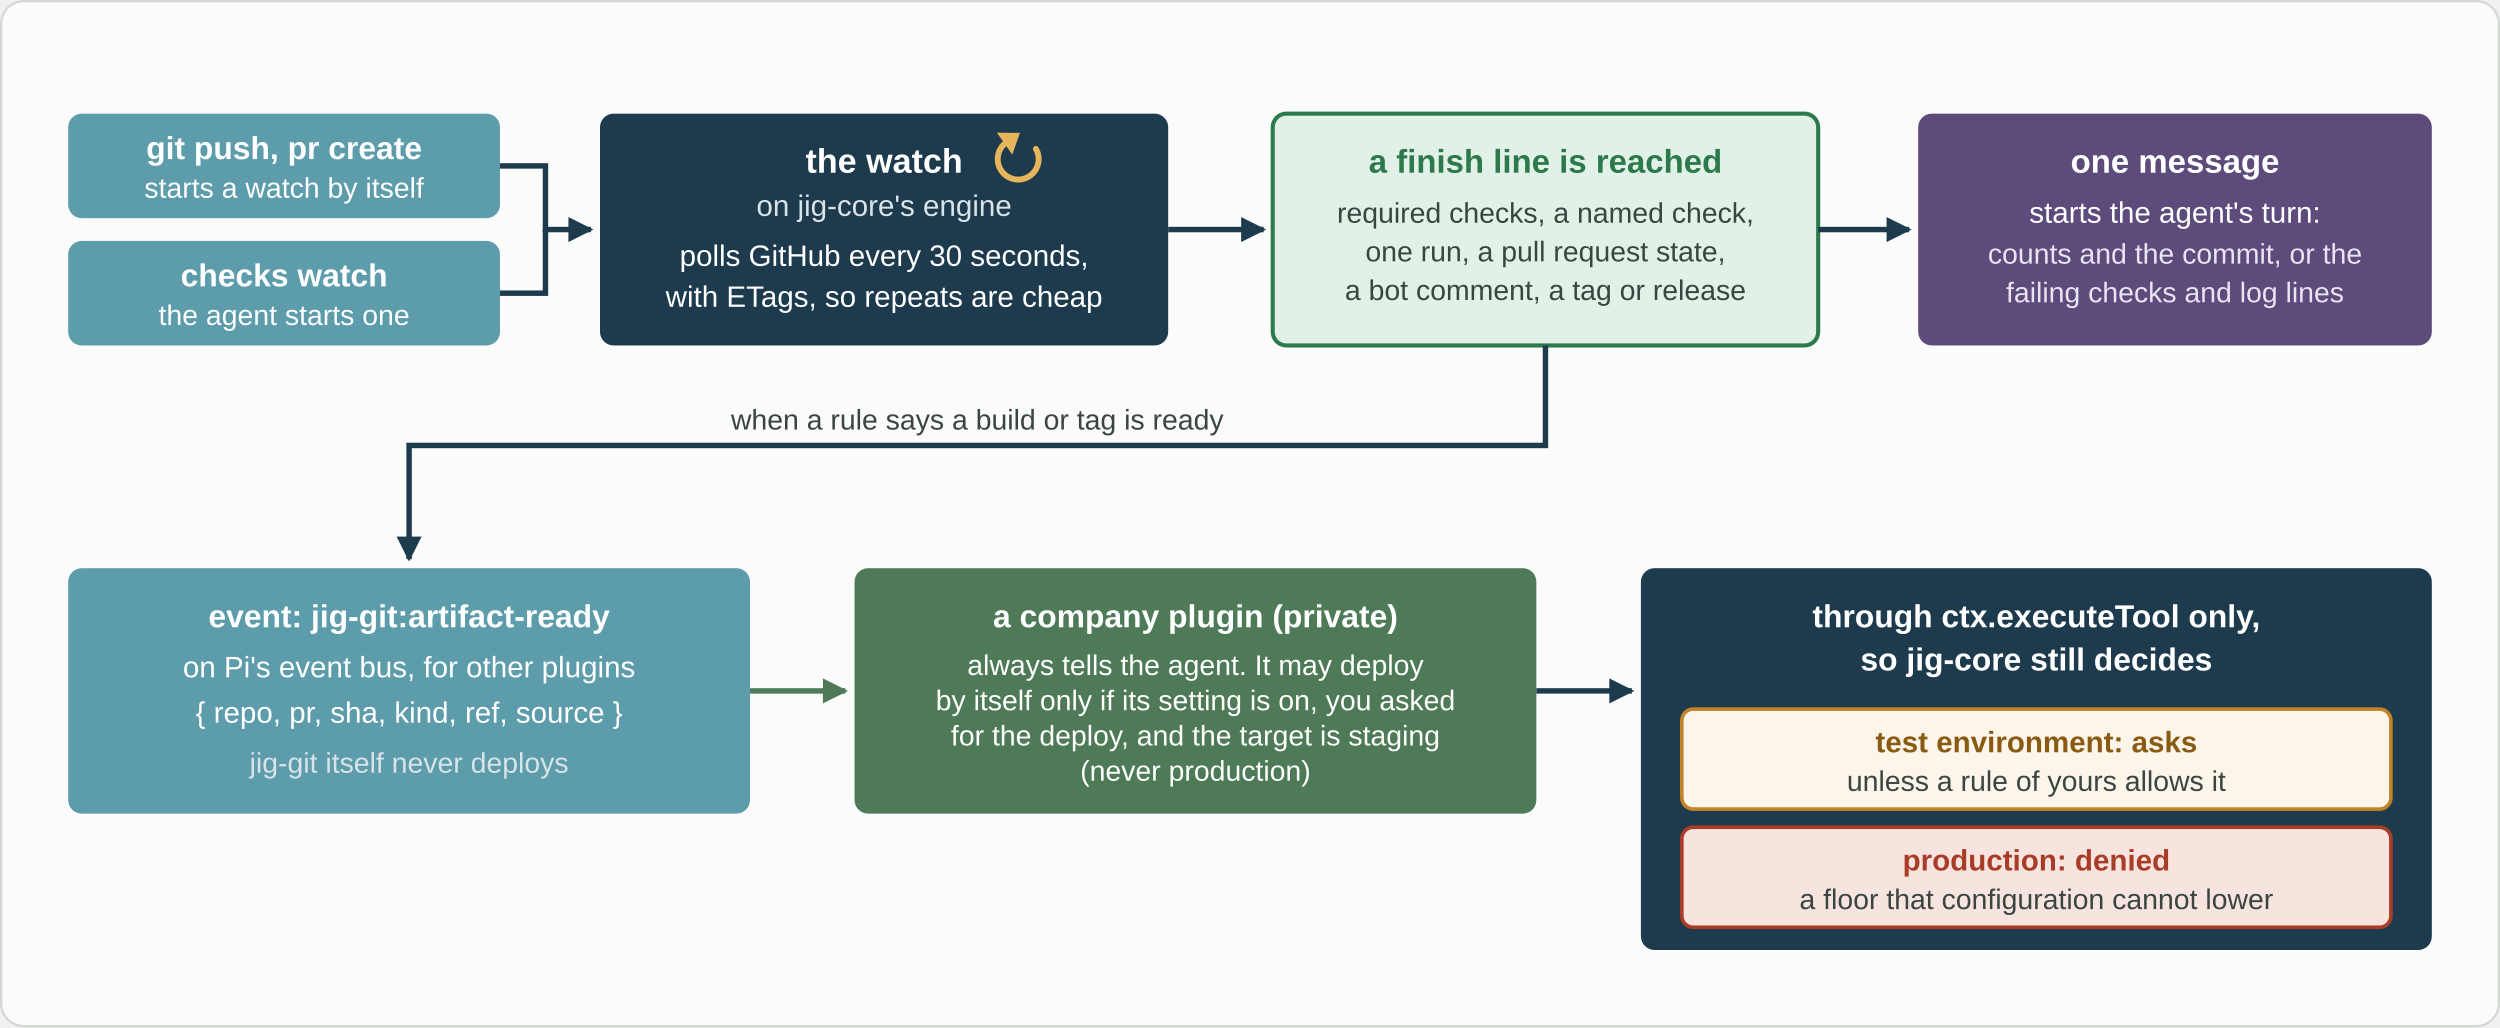
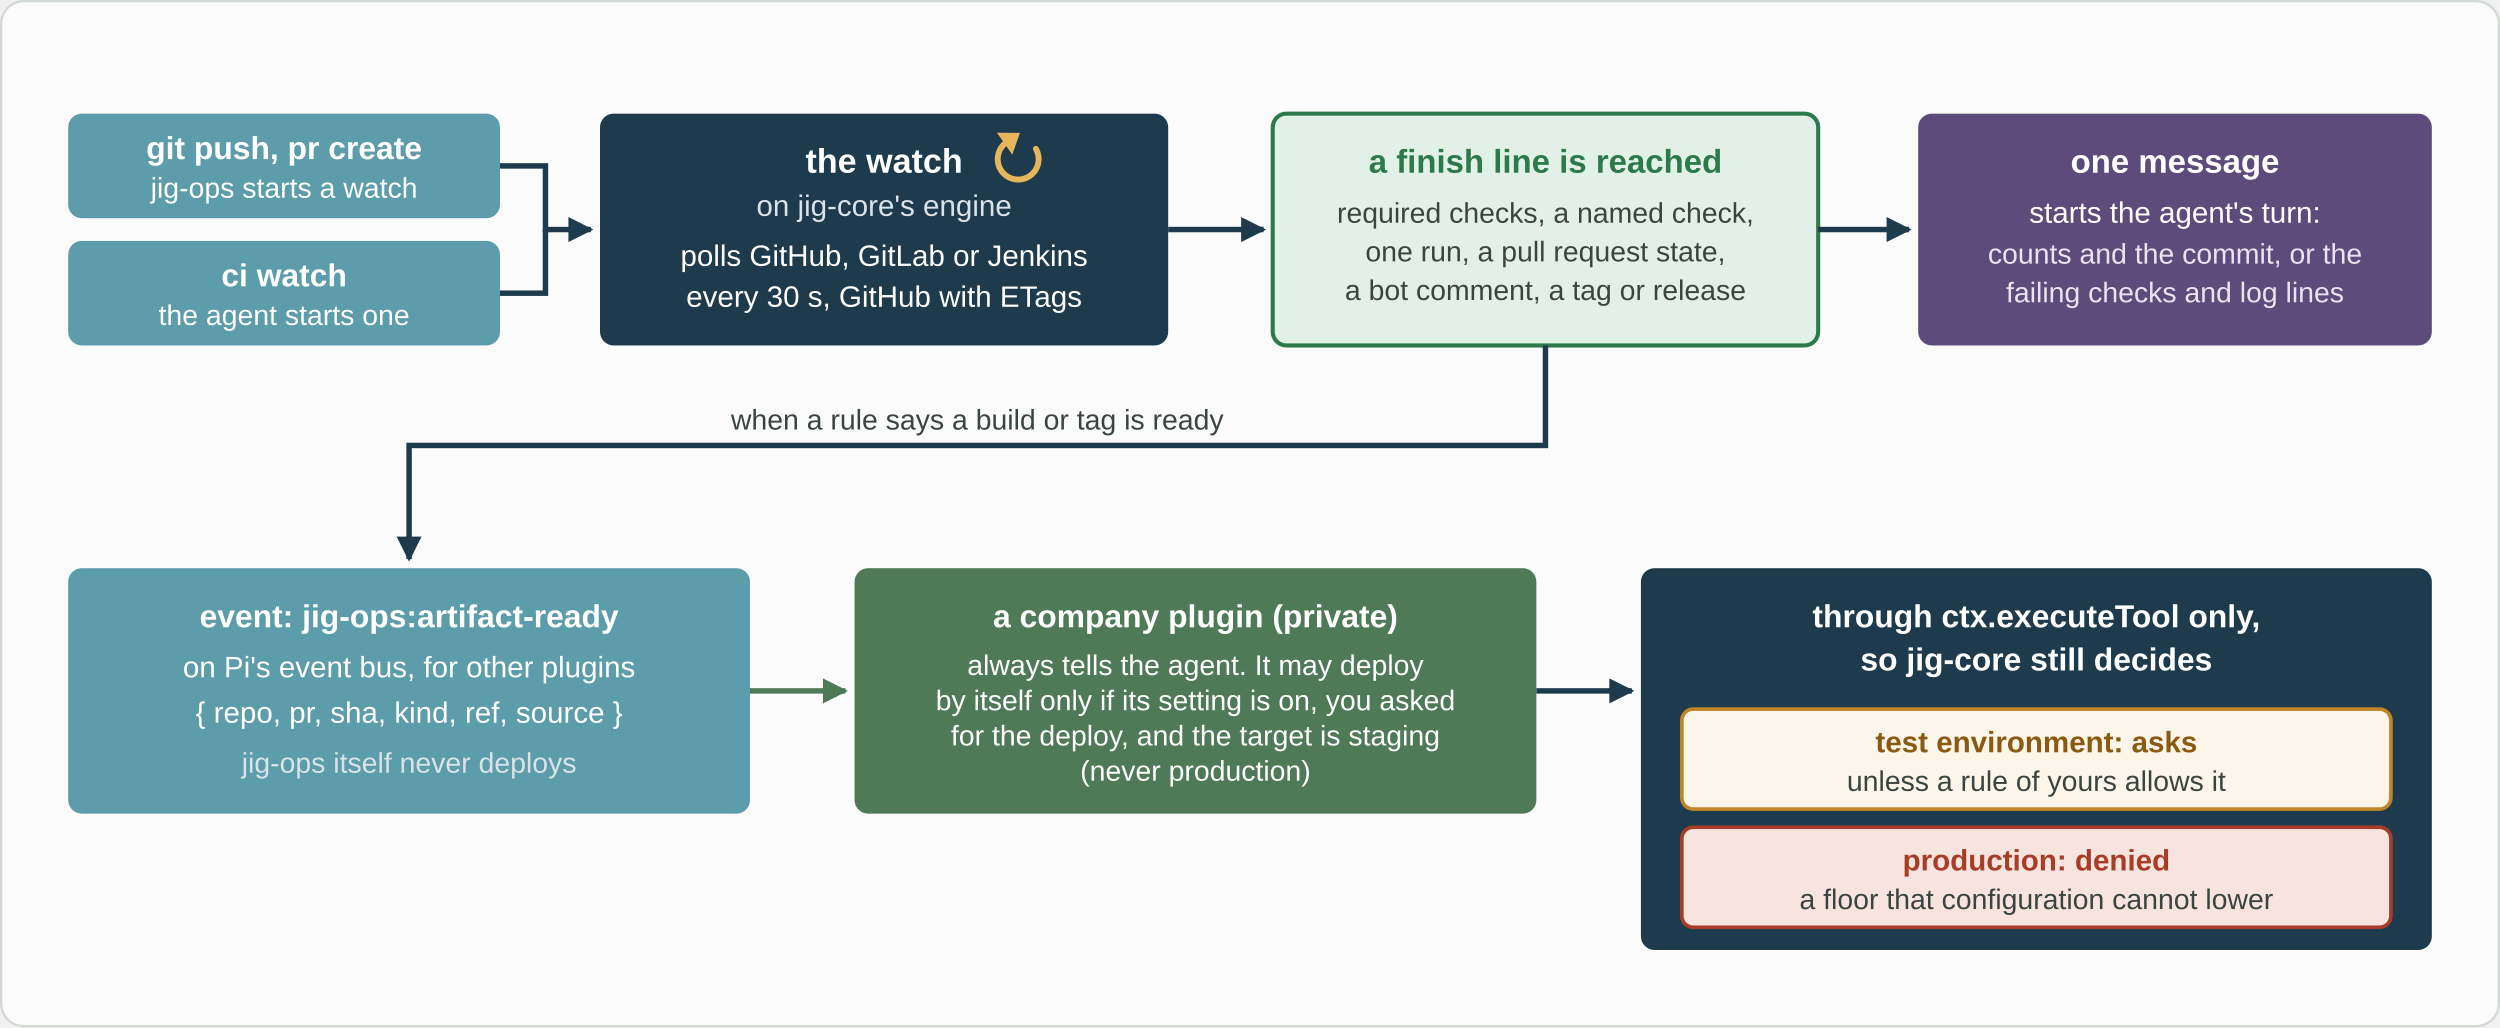
- <svg xmlns="http://www.w3.org/2000/svg" width="1100" height="452" viewBox="0 0 1100 452" role="img" aria-label="Watching CI until it is done. A git push or pull request create starts a watch by itself, or the agent calls checks watch. The watch, on jig-core's engine, polls GitHub every 30 seconds until an explicit finish line is reached. One message then starts the agent's turn, and an artifact-ready event goes to Pi's event bus. A company plugin may deploy only through ctx.executeTool, so jig-core still decides: a write to a test environment asks unless a rule allows it, and production is denied." font-family="IBM Plex Sans, Segoe UI, Arial, sans-serif">
+ <svg xmlns="http://www.w3.org/2000/svg" width="1100" height="452" viewBox="0 0 1100 452" role="img" aria-label="Watching CI until it is done. A git push or pull request create announces jig-git:pushed, and jig-ops starts a watch by itself; or the agent calls ci watch. The watch, on jig-core's engine, polls GitHub, GitLab or Jenkins every 30 seconds until an explicit finish line is reached. One message then starts the agent's turn, and an artifact-ready event goes to Pi's event bus. A company plugin may deploy only through ctx.executeTool, so jig-core still decides: a write to a test environment asks unless a rule allows it, and production is denied." font-family="IBM Plex Sans, Segoe UI, Arial, sans-serif">
  <rect x="0.5" y="0.5" width="1099" height="451" rx="10" fill="#FAFBFA" stroke="#D2D9D3" />
  <defs>
    <marker id="ciwatch-head-1d3b4d-11" viewBox="0 0 10 10" refX="9" refY="5" markerUnits="userSpaceOnUse" markerWidth="11" markerHeight="11" orient="auto">
      <path d="M0,0 L10,5 L0,10 z" fill="#1D3B4D" />
    </marker>
    <marker id="ciwatch-head-4e7a58-11" viewBox="0 0 10 10" refX="9" refY="5" markerUnits="userSpaceOnUse" markerWidth="11" markerHeight="11" orient="auto">
      <path d="M0,0 L10,5 L0,10 z" fill="#4E7A58" />
    </marker>
  </defs>
  <rect x="30" y="50" width="190" height="46" rx="6" fill="#5C9CAB" />
  <text x="125" y="70" font-size="14" fill="#FFFFFF" font-weight="700" text-anchor="middle">git push, pr create</text>
-   <text x="125" y="87" font-size="12.5" fill="#FFFFFF" text-anchor="middle">starts a watch by itself</text>
+   <text x="125" y="87" font-size="12.5" fill="#FFFFFF" text-anchor="middle">jig-ops starts a watch</text>
  <rect x="30" y="106" width="190" height="46" rx="6" fill="#5C9CAB" />
-   <text x="125" y="126" font-size="14" fill="#FFFFFF" font-weight="700" text-anchor="middle">checks watch</text>
+   <text x="125" y="126" font-size="14" fill="#FFFFFF" font-weight="700" text-anchor="middle">ci watch</text>
  <text x="125" y="143" font-size="12.5" fill="#FFFFFF" text-anchor="middle">the agent starts one</text>
  <path d="M220 73 H240 V101 H260" fill="none" stroke="#1D3B4D" stroke-width="2.4" marker-end="url(#ciwatch-head-1d3b4d-11)" />
  <path d="M220 129 H240 V101" fill="none" stroke="#1D3B4D" stroke-width="2.4" />
  <rect x="264" y="50" width="250" height="102" rx="6" fill="#1D3B4D" />
  <text x="389" y="76" font-size="15" fill="#FFFFFF" font-weight="700" text-anchor="middle">the watch</text>
  <path d="M455.79 65.5 A9 9 0 1 1 442.84 62.63" fill="none" stroke="#E7B55B" stroke-width="2.6" stroke-linecap="round" stroke-linejoin="round" />
  <polygon points="448.77,58.47 445.4,68.03 438.63,58.37" fill="#E7B55B" />
  <text x="389" y="95" font-size="13" fill="#D9E3E8" text-anchor="middle">on jig-core's engine</text>
-   <text x="389" y="117" font-size="13" fill="#FFFFFF" text-anchor="middle">polls GitHub every 30 seconds,</text>
-   <text x="389" y="135" font-size="13" fill="#FFFFFF" text-anchor="middle">with ETags, so repeats are cheap</text>
+   <text x="389" y="117" font-size="13" fill="#FFFFFF" text-anchor="middle">polls GitHub, GitLab or Jenkins</text>
+   <text x="389" y="135" font-size="13" fill="#FFFFFF" text-anchor="middle">every 30 s, GitHub with ETags</text>
  <path d="M514 101 H556" fill="none" stroke="#1D3B4D" stroke-width="2.4" marker-end="url(#ciwatch-head-1d3b4d-11)" />
  <rect x="560" y="50" width="240" height="102" rx="6" fill="#E2F1E7" stroke="#2C7A4B" stroke-width="1.8" />
  <text x="680" y="76" font-size="14.5" fill="#2C7A4B" font-weight="700" text-anchor="middle">a finish line is reached</text>
  <text x="680" y="98" font-size="12.5" fill="#3A4440" text-anchor="middle">required checks, a named check,</text>
  <text x="680" y="115" font-size="12.5" fill="#3A4440" text-anchor="middle">one run, a pull request state,</text>
  <text x="680" y="132" font-size="12.5" fill="#3A4440" text-anchor="middle">a bot comment, a tag or release</text>
  <path d="M800 101 H840" fill="none" stroke="#1D3B4D" stroke-width="2.4" marker-end="url(#ciwatch-head-1d3b4d-11)" />
  <rect x="844" y="50" width="226" height="102" rx="6" fill="#5D4B7C" />
  <text x="957" y="76" font-size="14.5" fill="#FFFFFF" font-weight="700" text-anchor="middle">one message</text>
  <text x="957" y="98" font-size="13" fill="#FFFFFF" text-anchor="middle">starts the agent's turn:</text>
  <text x="957" y="116" font-size="12.5" fill="#E9E4F2" text-anchor="middle">counts and the commit, or the</text>
  <text x="957" y="133" font-size="12.5" fill="#E9E4F2" text-anchor="middle">failing checks and log lines</text>
  <path d="M680 152 V196 H180 V246" fill="none" stroke="#1D3B4D" stroke-width="2.4" marker-end="url(#ciwatch-head-1d3b4d-11)" />
  <text x="430" y="189" font-size="12.5" fill="#3A4440" text-anchor="middle">when a rule says a build or tag is ready</text>
  <rect x="30" y="250" width="300" height="108" rx="6" fill="#5C9CAB" />
-   <text x="180" y="276" font-size="14" fill="#FFFFFF" font-weight="700" text-anchor="middle">event: jig-git:artifact-ready</text>
+   <text x="180" y="276" font-size="14" fill="#FFFFFF" font-weight="700" text-anchor="middle">event: jig-ops:artifact-ready</text>
  <text x="180" y="298" font-size="13" fill="#FFFFFF" text-anchor="middle">on Pi's event bus, for other plugins</text>
  <text x="180" y="318" font-size="13" fill="#FFFFFF" text-anchor="middle">{ repo, pr, sha, kind, ref, source }</text>
-   <text x="180" y="340" font-size="12.5" fill="#D9E3E8" text-anchor="middle">jig-git itself never deploys</text>
+   <text x="180" y="340" font-size="12.5" fill="#D9E3E8" text-anchor="middle">jig-ops itself never deploys</text>
  <path d="M330 304 H372" fill="none" stroke="#4E7A58" stroke-width="2.4" marker-end="url(#ciwatch-head-4e7a58-11)" />
  <rect x="376" y="250" width="300" height="108" rx="6" fill="#4E7A58" />
  <text x="526" y="276" font-size="14" fill="#FFFFFF" font-weight="700" text-anchor="middle">a company plugin (private)</text>
  <text x="526" y="297" font-size="12.5" fill="#FFFFFF" text-anchor="middle">always tells the agent. It may deploy</text>
  <text x="526" y="312.5" font-size="12.5" fill="#FFFFFF" text-anchor="middle">by itself only if its setting is on, you asked</text>
  <text x="526" y="328" font-size="12.5" fill="#FFFFFF" text-anchor="middle">for the deploy, and the target is staging</text>
  <text x="526" y="343.5" font-size="12.5" fill="#FFFFFF" text-anchor="middle">(never production)</text>
  <path d="M676 304 H718" fill="none" stroke="#1D3B4D" stroke-width="2.4" marker-end="url(#ciwatch-head-1d3b4d-11)" />
  <rect x="722" y="250" width="348" height="168" rx="6" fill="#1D3B4D" />
  <text x="896" y="276" font-size="14" fill="#FFFFFF" font-weight="700" text-anchor="middle">through ctx.executeTool only,</text>
  <text x="896" y="295" font-size="14" fill="#FFFFFF" font-weight="700" text-anchor="middle">so jig-core still decides</text>
  <rect x="740" y="312" width="312" height="44" rx="5" fill="#FBF5EA" stroke="#C08326" stroke-width="1.6" />
  <text x="896" y="331" font-size="13" fill="#8A5A12" font-weight="700" text-anchor="middle">test environment: asks</text>
  <text x="896" y="348" font-size="12.5" fill="#3A4440" text-anchor="middle">unless a rule of yours allows it</text>
  <rect x="740" y="364" width="312" height="44" rx="5" fill="#F7E4DF" stroke="#A93C27" stroke-width="1.6" />
  <text x="896" y="383" font-size="13" fill="#A93C27" font-weight="700" text-anchor="middle">production: denied</text>
  <text x="896" y="400" font-size="12.5" fill="#3A4440" text-anchor="middle">a floor that configuration cannot lower</text>
</svg>
